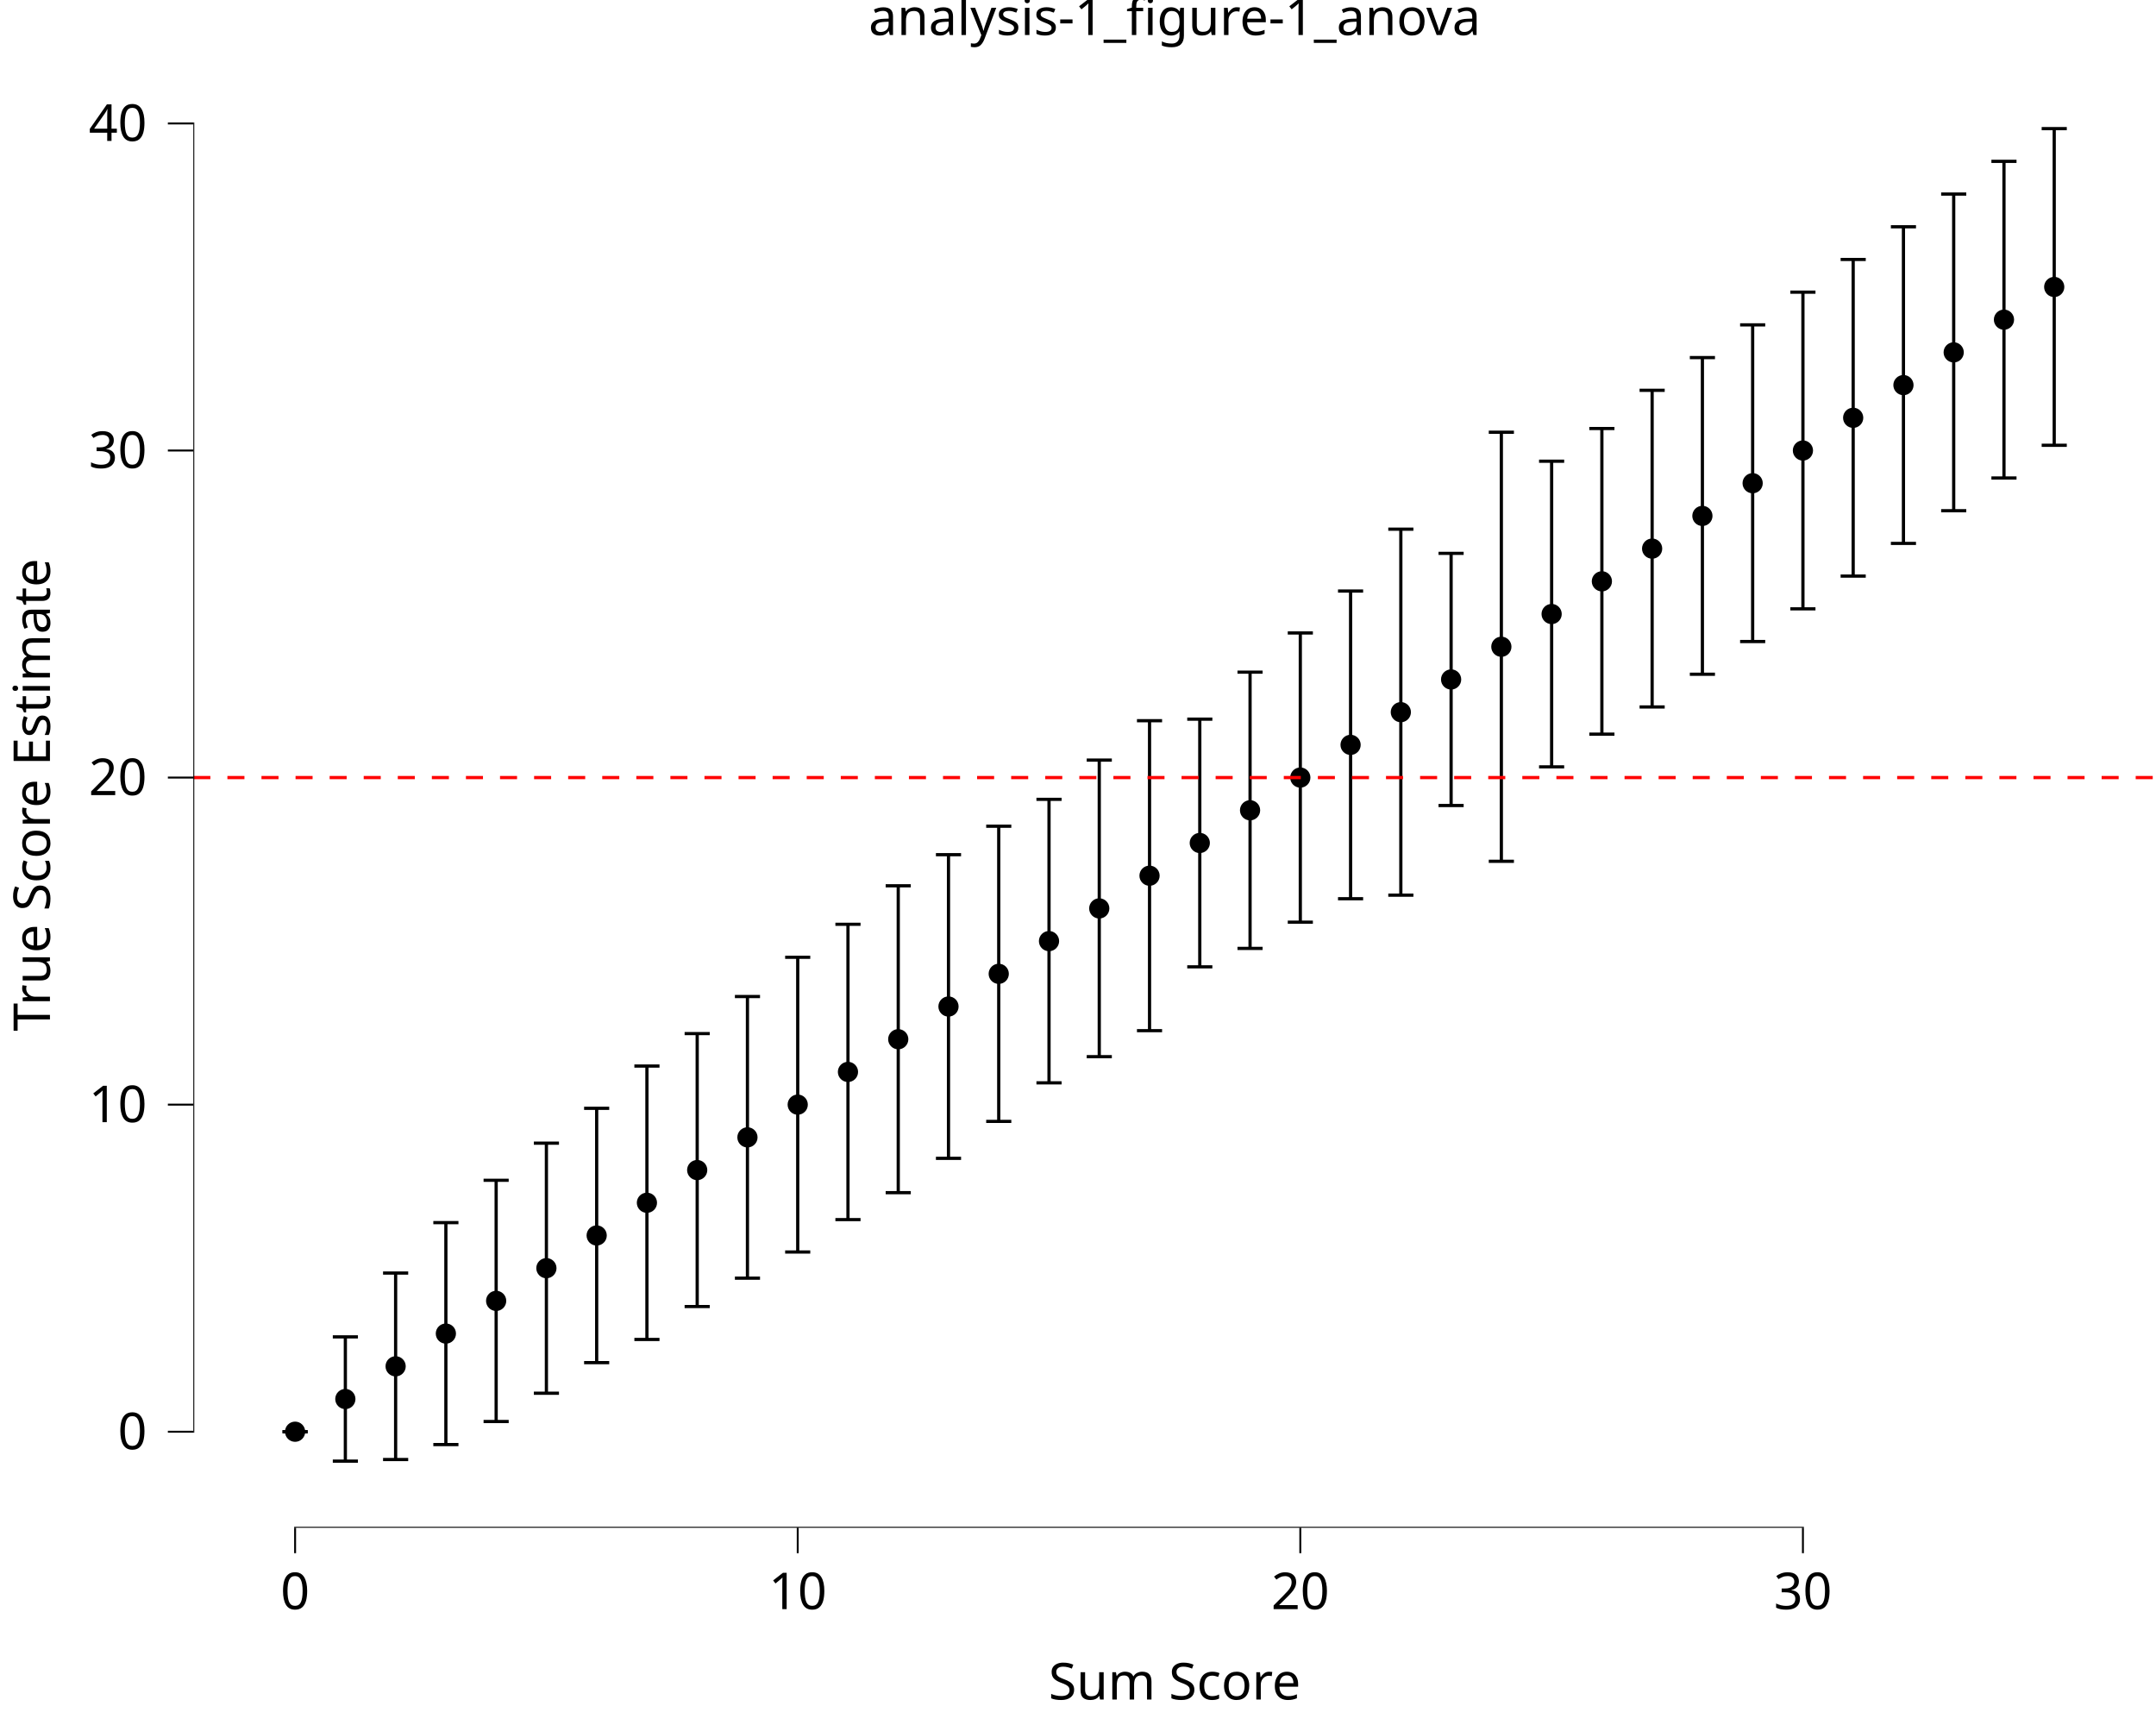
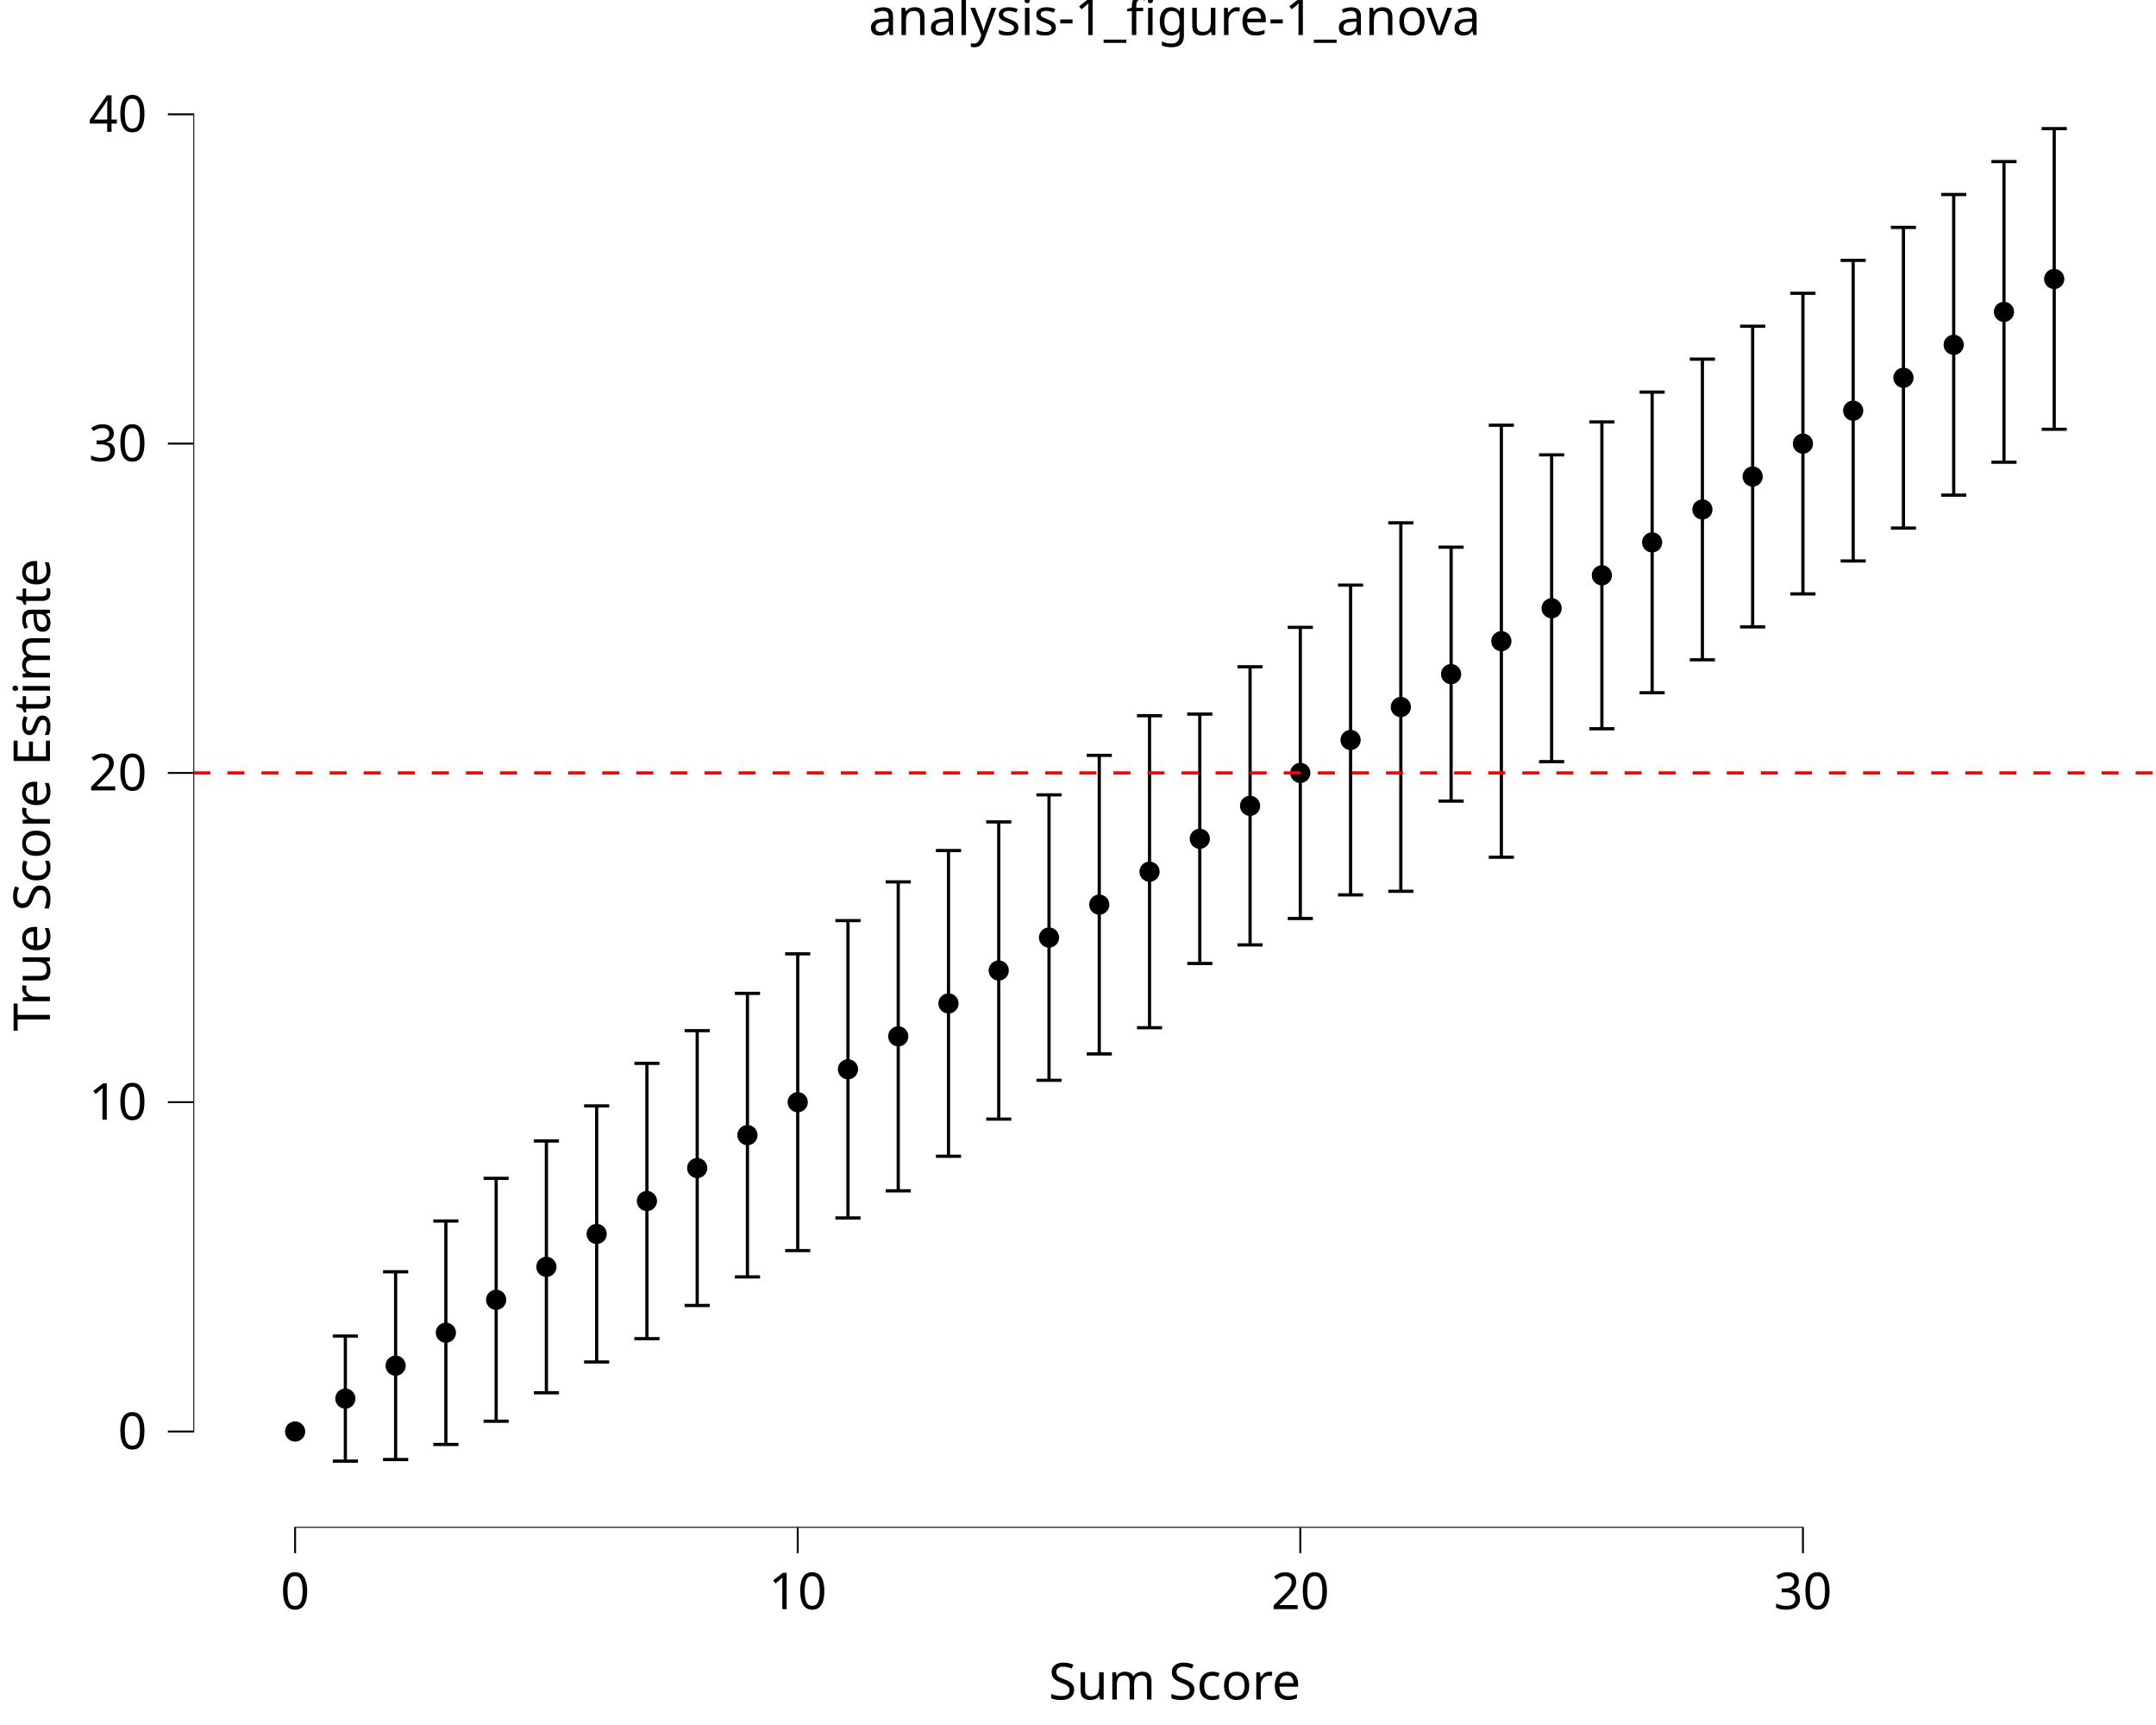
<svg xmlns="http://www.w3.org/2000/svg" class="svglite" data-engine-version="2.0" width="720.00pt" height="576.00pt" viewBox="0 0 720.00 576.00">
  <defs>
    <style type="text/css">
    .svglite line, .svglite polyline, .svglite polygon, .svglite path, .svglite rect, .svglite circle {
      fill: none;
      stroke: #000000;
      stroke-linecap: round;
      stroke-linejoin: round;
      stroke-miterlimit: 10.00;
    }
  </style>
  </defs>
  <rect width="100%" height="100%" style="stroke: none; fill: #FFFFFF;" />
  <defs>
    <clipPath id="cpMC4wMHw3MjAuMDB8MC4wMHw1NzYuMDA=">
      <rect x="0.00" y="0.00" width="720.00" height="576.00" />
    </clipPath>
  </defs>
  <g clip-path="url(#cpMC4wMHw3MjAuMDB8MC4wMHw1NzYuMDA=)">
    <rect x="-0" y="0.00" width="720.00" height="576.00" style="stroke-width: 10.67; stroke: none;" />
  </g>
  <defs>
    <clipPath id="cpNjQuNTZ8NzIwLjAwfDIwLjcxfDUxMC4xNA==">
      <rect x="64.56" y="20.71" width="655.44" height="489.43" />
    </clipPath>
  </defs>
  <g clip-path="url(#cpNjQuNTZ8NzIwLjAwfDIwLjcxfDUxMC4xNA==)">
    <rect x="64.56" y="20.71" width="655.44" height="489.43" style="stroke-width: 10.67; stroke: none;" />
-     <circle cx="98.55" cy="478.07" r="3.02" style="stroke-width: 0.71; fill: #000000;" />
-     <circle cx="115.33" cy="467.15" r="3.02" style="stroke-width: 0.71; fill: #000000;" />
-     <circle cx="132.12" cy="456.23" r="3.02" style="stroke-width: 0.71; fill: #000000;" />
-     <circle cx="148.90" cy="445.30" r="3.02" style="stroke-width: 0.71; fill: #000000;" />
-     <circle cx="165.69" cy="434.38" r="3.02" style="stroke-width: 0.71; fill: #000000;" />
-     <circle cx="182.47" cy="423.46" r="3.02" style="stroke-width: 0.71; fill: #000000;" />
-     <circle cx="199.26" cy="412.54" r="3.02" style="stroke-width: 0.71; fill: #000000;" />
-     <circle cx="216.04" cy="401.62" r="3.02" style="stroke-width: 0.71; fill: #000000;" />
-     <circle cx="232.83" cy="390.70" r="3.02" style="stroke-width: 0.71; fill: #000000;" />
-     <circle cx="249.61" cy="379.78" r="3.02" style="stroke-width: 0.71; fill: #000000;" />
-     <circle cx="266.40" cy="368.85" r="3.02" style="stroke-width: 0.71; fill: #000000;" />
-     <circle cx="283.18" cy="357.93" r="3.02" style="stroke-width: 0.71; fill: #000000;" />
-     <circle cx="299.97" cy="347.01" r="3.02" style="stroke-width: 0.71; fill: #000000;" />
-     <circle cx="316.75" cy="336.09" r="3.02" style="stroke-width: 0.71; fill: #000000;" />
-     <circle cx="333.53" cy="325.17" r="3.02" style="stroke-width: 0.71; fill: #000000;" />
-     <circle cx="350.32" cy="314.25" r="3.02" style="stroke-width: 0.71; fill: #000000;" />
-     <circle cx="367.10" cy="303.33" r="3.02" style="stroke-width: 0.71; fill: #000000;" />
-     <circle cx="383.89" cy="292.41" r="3.02" style="stroke-width: 0.71; fill: #000000;" />
-     <circle cx="400.67" cy="281.48" r="3.02" style="stroke-width: 0.71; fill: #000000;" />
-     <circle cx="417.46" cy="270.56" r="3.02" style="stroke-width: 0.71; fill: #000000;" />
-     <circle cx="434.24" cy="259.64" r="3.02" style="stroke-width: 0.71; fill: #000000;" />
-     <circle cx="451.03" cy="248.72" r="3.02" style="stroke-width: 0.71; fill: #000000;" />
-     <circle cx="467.81" cy="237.80" r="3.02" style="stroke-width: 0.71; fill: #000000;" />
-     <circle cx="484.60" cy="226.88" r="3.02" style="stroke-width: 0.71; fill: #000000;" />
-     <circle cx="501.38" cy="215.96" r="3.02" style="stroke-width: 0.71; fill: #000000;" />
-     <circle cx="518.17" cy="205.03" r="3.02" style="stroke-width: 0.71; fill: #000000;" />
-     <circle cx="534.95" cy="194.11" r="3.02" style="stroke-width: 0.71; fill: #000000;" />
-     <circle cx="551.73" cy="183.19" r="3.02" style="stroke-width: 0.71; fill: #000000;" />
-     <circle cx="568.52" cy="172.27" r="3.02" style="stroke-width: 0.71; fill: #000000;" />
-     <circle cx="585.30" cy="161.35" r="3.02" style="stroke-width: 0.71; fill: #000000;" />
-     <circle cx="602.09" cy="150.43" r="3.02" style="stroke-width: 0.71; fill: #000000;" />
-     <circle cx="618.87" cy="139.51" r="3.02" style="stroke-width: 0.71; fill: #000000;" />
-     <circle cx="635.66" cy="128.59" r="3.02" style="stroke-width: 0.71; fill: #000000;" />
-     <circle cx="652.44" cy="117.66" r="3.02" style="stroke-width: 0.71; fill: #000000;" />
-     <circle cx="669.23" cy="106.74" r="3.02" style="stroke-width: 0.71; fill: #000000;" />
-     <circle cx="686.01" cy="95.82" r="3.02" style="stroke-width: 0.71; fill: #000000;" />
-     <polyline points="94.35,478.07 102.75,478.07 " style="stroke-width: 1.07; stroke-linecap: butt;" />
-     <polyline points="98.55,478.07 98.55,478.07 " style="stroke-width: 1.07; stroke-linecap: butt;" />
-     <polyline points="94.35,478.07 102.75,478.07 " style="stroke-width: 1.07; stroke-linecap: butt;" />
-     <polyline points="111.14,446.40 119.53,446.40 " style="stroke-width: 1.07; stroke-linecap: butt;" />
-     <polyline points="115.33,446.40 115.33,487.89 " style="stroke-width: 1.07; stroke-linecap: butt;" />
+     <circle cx="98.55" cy="478.00" r="3.02" style="stroke-width: 0.71; fill: #000000;" />
+     <circle cx="115.33" cy="467.01" r="3.02" style="stroke-width: 0.71; fill: #000000;" />
+     <circle cx="132.12" cy="456.01" r="3.02" style="stroke-width: 0.71; fill: #000000;" />
+     <circle cx="148.90" cy="445.01" r="3.02" style="stroke-width: 0.71; fill: #000000;" />
+     <circle cx="165.69" cy="434.02" r="3.02" style="stroke-width: 0.71; fill: #000000;" />
+     <circle cx="182.47" cy="423.02" r="3.02" style="stroke-width: 0.71; fill: #000000;" />
+     <circle cx="199.26" cy="412.03" r="3.02" style="stroke-width: 0.71; fill: #000000;" />
+     <circle cx="216.04" cy="401.03" r="3.02" style="stroke-width: 0.71; fill: #000000;" />
+     <circle cx="232.83" cy="390.03" r="3.02" style="stroke-width: 0.71; fill: #000000;" />
+     <circle cx="249.61" cy="379.04" r="3.02" style="stroke-width: 0.71; fill: #000000;" />
+     <circle cx="266.40" cy="368.04" r="3.02" style="stroke-width: 0.71; fill: #000000;" />
+     <circle cx="283.18" cy="357.05" r="3.02" style="stroke-width: 0.71; fill: #000000;" />
+     <circle cx="299.97" cy="346.05" r="3.02" style="stroke-width: 0.71; fill: #000000;" />
+     <circle cx="316.75" cy="335.06" r="3.02" style="stroke-width: 0.71; fill: #000000;" />
+     <circle cx="333.53" cy="324.06" r="3.02" style="stroke-width: 0.71; fill: #000000;" />
+     <circle cx="350.32" cy="313.06" r="3.02" style="stroke-width: 0.71; fill: #000000;" />
+     <circle cx="367.10" cy="302.07" r="3.02" style="stroke-width: 0.71; fill: #000000;" />
+     <circle cx="383.89" cy="291.07" r="3.02" style="stroke-width: 0.71; fill: #000000;" />
+     <circle cx="400.67" cy="280.08" r="3.02" style="stroke-width: 0.71; fill: #000000;" />
+     <circle cx="417.46" cy="269.08" r="3.02" style="stroke-width: 0.71; fill: #000000;" />
+     <circle cx="434.24" cy="258.09" r="3.02" style="stroke-width: 0.71; fill: #000000;" />
+     <circle cx="451.03" cy="247.09" r="3.02" style="stroke-width: 0.71; fill: #000000;" />
+     <circle cx="467.81" cy="236.09" r="3.02" style="stroke-width: 0.71; fill: #000000;" />
+     <circle cx="484.60" cy="225.10" r="3.02" style="stroke-width: 0.71; fill: #000000;" />
+     <circle cx="501.38" cy="214.10" r="3.02" style="stroke-width: 0.71; fill: #000000;" />
+     <circle cx="518.17" cy="203.11" r="3.02" style="stroke-width: 0.71; fill: #000000;" />
+     <circle cx="534.95" cy="192.11" r="3.02" style="stroke-width: 0.71; fill: #000000;" />
+     <circle cx="551.73" cy="181.11" r="3.02" style="stroke-width: 0.71; fill: #000000;" />
+     <circle cx="568.52" cy="170.12" r="3.02" style="stroke-width: 0.71; fill: #000000;" />
+     <circle cx="585.30" cy="159.12" r="3.02" style="stroke-width: 0.71; fill: #000000;" />
+     <circle cx="602.09" cy="148.13" r="3.02" style="stroke-width: 0.71; fill: #000000;" />
+     <circle cx="618.87" cy="137.13" r="3.02" style="stroke-width: 0.71; fill: #000000;" />
+     <circle cx="635.66" cy="126.14" r="3.02" style="stroke-width: 0.71; fill: #000000;" />
+     <circle cx="652.44" cy="115.14" r="3.02" style="stroke-width: 0.71; fill: #000000;" />
+     <circle cx="669.23" cy="104.14" r="3.02" style="stroke-width: 0.71; fill: #000000;" />
+     <circle cx="686.01" cy="93.15" r="3.02" style="stroke-width: 0.71; fill: #000000;" />
+     <polyline points="111.14,446.12 119.53,446.12 " style="stroke-width: 1.07; stroke-linecap: butt;" />
+     <polyline points="115.33,446.12 115.33,487.89 " style="stroke-width: 1.07; stroke-linecap: butt;" />
    <polyline points="111.14,487.89 119.53,487.89 " style="stroke-width: 1.07; stroke-linecap: butt;" />
-     <polyline points="127.92,425.09 136.32,425.09 " style="stroke-width: 1.07; stroke-linecap: butt;" />
-     <polyline points="132.12,425.09 132.12,487.36 " style="stroke-width: 1.07; stroke-linecap: butt;" />
+     <polyline points="127.92,424.66 136.32,424.66 " style="stroke-width: 1.07; stroke-linecap: butt;" />
+     <polyline points="132.12,424.66 132.12,487.36 " style="stroke-width: 1.07; stroke-linecap: butt;" />
    <polyline points="127.92,487.36 136.32,487.36 " style="stroke-width: 1.07; stroke-linecap: butt;" />
-     <polyline points="144.71,408.25 153.10,408.25 " style="stroke-width: 1.07; stroke-linecap: butt;" />
-     <polyline points="148.90,408.25 148.90,482.36 " style="stroke-width: 1.07; stroke-linecap: butt;" />
-     <polyline points="144.71,482.36 153.10,482.36 " style="stroke-width: 1.07; stroke-linecap: butt;" />
-     <polyline points="161.49,394.11 169.88,394.11 " style="stroke-width: 1.07; stroke-linecap: butt;" />
-     <polyline points="165.69,394.11 165.69,474.66 " style="stroke-width: 1.07; stroke-linecap: butt;" />
-     <polyline points="161.49,474.66 169.88,474.66 " style="stroke-width: 1.07; stroke-linecap: butt;" />
-     <polyline points="178.28,381.71 186.67,381.71 " style="stroke-width: 1.07; stroke-linecap: butt;" />
-     <polyline points="182.47,381.71 182.47,465.21 " style="stroke-width: 1.07; stroke-linecap: butt;" />
-     <polyline points="178.28,465.21 186.67,465.21 " style="stroke-width: 1.07; stroke-linecap: butt;" />
-     <polyline points="195.06,370.08 203.45,370.08 " style="stroke-width: 1.07; stroke-linecap: butt;" />
-     <polyline points="199.26,370.08 199.26,455.00 " style="stroke-width: 1.07; stroke-linecap: butt;" />
-     <polyline points="195.06,455.00 203.45,455.00 " style="stroke-width: 1.07; stroke-linecap: butt;" />
-     <polyline points="211.85,355.97 220.24,355.97 " style="stroke-width: 1.07; stroke-linecap: butt;" />
-     <polyline points="216.04,355.97 216.04,447.27 " style="stroke-width: 1.07; stroke-linecap: butt;" />
-     <polyline points="211.85,447.27 220.24,447.27 " style="stroke-width: 1.07; stroke-linecap: butt;" />
-     <polyline points="228.63,345.13 237.02,345.13 " style="stroke-width: 1.07; stroke-linecap: butt;" />
-     <polyline points="232.83,345.13 232.83,436.27 " style="stroke-width: 1.07; stroke-linecap: butt;" />
-     <polyline points="228.63,436.27 237.02,436.27 " style="stroke-width: 1.07; stroke-linecap: butt;" />
-     <polyline points="245.42,332.76 253.81,332.76 " style="stroke-width: 1.07; stroke-linecap: butt;" />
-     <polyline points="249.61,332.76 249.61,426.80 " style="stroke-width: 1.07; stroke-linecap: butt;" />
-     <polyline points="245.42,426.80 253.81,426.80 " style="stroke-width: 1.07; stroke-linecap: butt;" />
-     <polyline points="262.20,319.65 270.59,319.65 " style="stroke-width: 1.07; stroke-linecap: butt;" />
-     <polyline points="266.40,319.65 266.40,418.06 " style="stroke-width: 1.07; stroke-linecap: butt;" />
-     <polyline points="262.20,418.06 270.59,418.06 " style="stroke-width: 1.07; stroke-linecap: butt;" />
-     <polyline points="278.98,308.63 287.38,308.63 " style="stroke-width: 1.07; stroke-linecap: butt;" />
-     <polyline points="283.18,308.63 283.18,407.24 " style="stroke-width: 1.07; stroke-linecap: butt;" />
-     <polyline points="278.98,407.24 287.38,407.24 " style="stroke-width: 1.07; stroke-linecap: butt;" />
-     <polyline points="295.77,295.78 304.16,295.78 " style="stroke-width: 1.07; stroke-linecap: butt;" />
-     <polyline points="299.97,295.78 299.97,398.24 " style="stroke-width: 1.07; stroke-linecap: butt;" />
-     <polyline points="295.77,398.24 304.16,398.24 " style="stroke-width: 1.07; stroke-linecap: butt;" />
-     <polyline points="312.55,285.39 320.95,285.39 " style="stroke-width: 1.07; stroke-linecap: butt;" />
-     <polyline points="316.75,285.39 316.75,386.79 " style="stroke-width: 1.07; stroke-linecap: butt;" />
-     <polyline points="312.55,386.79 320.95,386.79 " style="stroke-width: 1.07; stroke-linecap: butt;" />
-     <polyline points="329.34,275.89 337.73,275.89 " style="stroke-width: 1.07; stroke-linecap: butt;" />
-     <polyline points="333.53,275.89 333.53,374.45 " style="stroke-width: 1.07; stroke-linecap: butt;" />
-     <polyline points="329.34,374.45 337.73,374.45 " style="stroke-width: 1.07; stroke-linecap: butt;" />
-     <polyline points="346.12,266.91 354.52,266.91 " style="stroke-width: 1.07; stroke-linecap: butt;" />
-     <polyline points="350.32,266.91 350.32,361.58 " style="stroke-width: 1.07; stroke-linecap: butt;" />
-     <polyline points="346.12,361.58 354.52,361.58 " style="stroke-width: 1.07; stroke-linecap: butt;" />
-     <polyline points="362.91,253.81 371.30,253.81 " style="stroke-width: 1.07; stroke-linecap: butt;" />
-     <polyline points="367.10,253.81 367.10,352.84 " style="stroke-width: 1.07; stroke-linecap: butt;" />
-     <polyline points="362.91,352.84 371.30,352.84 " style="stroke-width: 1.07; stroke-linecap: butt;" />
-     <polyline points="379.69,240.66 388.08,240.66 " style="stroke-width: 1.07; stroke-linecap: butt;" />
-     <polyline points="383.89,240.66 383.89,344.15 " style="stroke-width: 1.07; stroke-linecap: butt;" />
-     <polyline points="379.69,344.15 388.08,344.15 " style="stroke-width: 1.07; stroke-linecap: butt;" />
-     <polyline points="396.48,240.13 404.87,240.13 " style="stroke-width: 1.07; stroke-linecap: butt;" />
-     <polyline points="400.67,240.13 400.67,322.84 " style="stroke-width: 1.07; stroke-linecap: butt;" />
-     <polyline points="396.48,322.84 404.87,322.84 " style="stroke-width: 1.07; stroke-linecap: butt;" />
-     <polyline points="413.26,224.44 421.65,224.44 " style="stroke-width: 1.07; stroke-linecap: butt;" />
-     <polyline points="417.46,224.44 417.46,316.68 " style="stroke-width: 1.07; stroke-linecap: butt;" />
-     <polyline points="413.26,316.68 421.65,316.68 " style="stroke-width: 1.07; stroke-linecap: butt;" />
-     <polyline points="430.05,211.36 438.44,211.36 " style="stroke-width: 1.07; stroke-linecap: butt;" />
-     <polyline points="434.24,211.36 434.24,307.92 " style="stroke-width: 1.07; stroke-linecap: butt;" />
-     <polyline points="430.05,307.92 438.44,307.92 " style="stroke-width: 1.07; stroke-linecap: butt;" />
-     <polyline points="446.83,197.35 455.22,197.35 " style="stroke-width: 1.07; stroke-linecap: butt;" />
-     <polyline points="451.03,197.35 451.03,300.09 " style="stroke-width: 1.07; stroke-linecap: butt;" />
-     <polyline points="446.83,300.09 455.22,300.09 " style="stroke-width: 1.07; stroke-linecap: butt;" />
-     <polyline points="463.62,176.70 472.01,176.70 " style="stroke-width: 1.07; stroke-linecap: butt;" />
-     <polyline points="467.81,176.70 467.81,298.90 " style="stroke-width: 1.07; stroke-linecap: butt;" />
-     <polyline points="463.62,298.90 472.01,298.90 " style="stroke-width: 1.07; stroke-linecap: butt;" />
-     <polyline points="480.40,184.77 488.79,184.77 " style="stroke-width: 1.07; stroke-linecap: butt;" />
-     <polyline points="484.60,184.77 484.60,268.98 " style="stroke-width: 1.07; stroke-linecap: butt;" />
-     <polyline points="480.40,268.98 488.79,268.98 " style="stroke-width: 1.07; stroke-linecap: butt;" />
-     <polyline points="497.18,144.32 505.58,144.32 " style="stroke-width: 1.07; stroke-linecap: butt;" />
-     <polyline points="501.38,144.32 501.38,287.59 " style="stroke-width: 1.07; stroke-linecap: butt;" />
-     <polyline points="497.18,287.59 505.58,287.59 " style="stroke-width: 1.07; stroke-linecap: butt;" />
-     <polyline points="513.97,154.01 522.36,154.01 " style="stroke-width: 1.07; stroke-linecap: butt;" />
-     <polyline points="518.17,154.01 518.17,256.06 " style="stroke-width: 1.07; stroke-linecap: butt;" />
-     <polyline points="513.97,256.06 522.36,256.06 " style="stroke-width: 1.07; stroke-linecap: butt;" />
-     <polyline points="530.75,143.09 539.15,143.09 " style="stroke-width: 1.07; stroke-linecap: butt;" />
-     <polyline points="534.95,143.09 534.95,245.14 " style="stroke-width: 1.07; stroke-linecap: butt;" />
-     <polyline points="530.75,245.14 539.15,245.14 " style="stroke-width: 1.07; stroke-linecap: butt;" />
-     <polyline points="547.54,130.33 555.93,130.33 " style="stroke-width: 1.07; stroke-linecap: butt;" />
-     <polyline points="551.73,130.33 551.73,236.06 " style="stroke-width: 1.07; stroke-linecap: butt;" />
-     <polyline points="547.54,236.06 555.93,236.06 " style="stroke-width: 1.07; stroke-linecap: butt;" />
-     <polyline points="564.32,119.40 572.72,119.40 " style="stroke-width: 1.07; stroke-linecap: butt;" />
-     <polyline points="568.52,119.40 568.52,225.14 " style="stroke-width: 1.07; stroke-linecap: butt;" />
-     <polyline points="564.32,225.14 572.72,225.14 " style="stroke-width: 1.07; stroke-linecap: butt;" />
-     <polyline points="581.11,108.48 589.50,108.48 " style="stroke-width: 1.07; stroke-linecap: butt;" />
-     <polyline points="585.30,108.48 585.30,214.22 " style="stroke-width: 1.07; stroke-linecap: butt;" />
-     <polyline points="581.11,214.22 589.50,214.22 " style="stroke-width: 1.07; stroke-linecap: butt;" />
-     <polyline points="597.89,97.56 606.28,97.56 " style="stroke-width: 1.07; stroke-linecap: butt;" />
-     <polyline points="602.09,97.56 602.09,203.30 " style="stroke-width: 1.07; stroke-linecap: butt;" />
-     <polyline points="597.89,203.30 606.28,203.30 " style="stroke-width: 1.07; stroke-linecap: butt;" />
-     <polyline points="614.68,86.64 623.07,86.64 " style="stroke-width: 1.07; stroke-linecap: butt;" />
-     <polyline points="618.87,86.64 618.87,192.37 " style="stroke-width: 1.07; stroke-linecap: butt;" />
-     <polyline points="614.68,192.37 623.07,192.37 " style="stroke-width: 1.07; stroke-linecap: butt;" />
-     <polyline points="631.46,75.72 639.85,75.72 " style="stroke-width: 1.07; stroke-linecap: butt;" />
-     <polyline points="635.66,75.72 635.66,181.45 " style="stroke-width: 1.07; stroke-linecap: butt;" />
-     <polyline points="631.46,181.45 639.85,181.45 " style="stroke-width: 1.07; stroke-linecap: butt;" />
-     <polyline points="648.25,64.80 656.64,64.80 " style="stroke-width: 1.07; stroke-linecap: butt;" />
-     <polyline points="652.44,64.80 652.44,170.53 " style="stroke-width: 1.07; stroke-linecap: butt;" />
-     <polyline points="648.25,170.53 656.64,170.53 " style="stroke-width: 1.07; stroke-linecap: butt;" />
-     <polyline points="665.03,53.88 673.42,53.88 " style="stroke-width: 1.07; stroke-linecap: butt;" />
-     <polyline points="669.23,53.88 669.23,159.61 " style="stroke-width: 1.07; stroke-linecap: butt;" />
-     <polyline points="665.03,159.61 673.42,159.61 " style="stroke-width: 1.07; stroke-linecap: butt;" />
+     <polyline points="144.71,407.71 153.10,407.71 " style="stroke-width: 1.07; stroke-linecap: butt;" />
+     <polyline points="148.90,407.71 148.90,482.32 " style="stroke-width: 1.07; stroke-linecap: butt;" />
+     <polyline points="144.71,482.32 153.10,482.32 " style="stroke-width: 1.07; stroke-linecap: butt;" />
+     <polyline points="161.49,393.47 169.88,393.47 " style="stroke-width: 1.07; stroke-linecap: butt;" />
+     <polyline points="165.69,393.47 165.69,474.57 " style="stroke-width: 1.07; stroke-linecap: butt;" />
+     <polyline points="161.49,474.57 169.88,474.57 " style="stroke-width: 1.07; stroke-linecap: butt;" />
+     <polyline points="178.28,380.99 186.67,380.99 " style="stroke-width: 1.07; stroke-linecap: butt;" />
+     <polyline points="182.47,380.99 182.47,465.06 " style="stroke-width: 1.07; stroke-linecap: butt;" />
+     <polyline points="178.28,465.06 186.67,465.06 " style="stroke-width: 1.07; stroke-linecap: butt;" />
+     <polyline points="195.06,369.28 203.45,369.28 " style="stroke-width: 1.07; stroke-linecap: butt;" />
+     <polyline points="199.26,369.28 199.26,454.78 " style="stroke-width: 1.07; stroke-linecap: butt;" />
+     <polyline points="195.06,454.78 203.45,454.78 " style="stroke-width: 1.07; stroke-linecap: butt;" />
+     <polyline points="211.85,355.07 220.24,355.07 " style="stroke-width: 1.07; stroke-linecap: butt;" />
+     <polyline points="216.04,355.07 216.04,446.99 " style="stroke-width: 1.07; stroke-linecap: butt;" />
+     <polyline points="211.85,446.99 220.24,446.99 " style="stroke-width: 1.07; stroke-linecap: butt;" />
+     <polyline points="228.63,344.15 237.02,344.15 " style="stroke-width: 1.07; stroke-linecap: butt;" />
+     <polyline points="232.83,344.15 232.83,435.92 " style="stroke-width: 1.07; stroke-linecap: butt;" />
+     <polyline points="228.63,435.92 237.02,435.92 " style="stroke-width: 1.07; stroke-linecap: butt;" />
+     <polyline points="245.42,331.70 253.81,331.70 " style="stroke-width: 1.07; stroke-linecap: butt;" />
+     <polyline points="249.61,331.70 249.61,426.38 " style="stroke-width: 1.07; stroke-linecap: butt;" />
+     <polyline points="245.42,426.38 253.81,426.38 " style="stroke-width: 1.07; stroke-linecap: butt;" />
+     <polyline points="262.20,318.50 270.59,318.50 " style="stroke-width: 1.07; stroke-linecap: butt;" />
+     <polyline points="266.40,318.50 266.40,417.59 " style="stroke-width: 1.07; stroke-linecap: butt;" />
+     <polyline points="262.20,417.59 270.59,417.59 " style="stroke-width: 1.07; stroke-linecap: butt;" />
+     <polyline points="278.98,307.40 287.38,307.40 " style="stroke-width: 1.07; stroke-linecap: butt;" />
+     <polyline points="283.18,307.40 283.18,406.69 " style="stroke-width: 1.07; stroke-linecap: butt;" />
+     <polyline points="278.98,406.69 287.38,406.69 " style="stroke-width: 1.07; stroke-linecap: butt;" />
+     <polyline points="295.77,294.47 304.16,294.47 " style="stroke-width: 1.07; stroke-linecap: butt;" />
+     <polyline points="299.97,294.47 299.97,397.63 " style="stroke-width: 1.07; stroke-linecap: butt;" />
+     <polyline points="295.77,397.63 304.16,397.63 " style="stroke-width: 1.07; stroke-linecap: butt;" />
+     <polyline points="312.55,284.01 320.95,284.01 " style="stroke-width: 1.07; stroke-linecap: butt;" />
+     <polyline points="316.75,284.01 316.75,386.10 " style="stroke-width: 1.07; stroke-linecap: butt;" />
+     <polyline points="312.55,386.10 320.95,386.10 " style="stroke-width: 1.07; stroke-linecap: butt;" />
+     <polyline points="329.34,274.44 337.73,274.44 " style="stroke-width: 1.07; stroke-linecap: butt;" />
+     <polyline points="333.53,274.44 333.53,373.68 " style="stroke-width: 1.07; stroke-linecap: butt;" />
+     <polyline points="329.34,373.68 337.73,373.68 " style="stroke-width: 1.07; stroke-linecap: butt;" />
+     <polyline points="346.12,265.41 354.52,265.41 " style="stroke-width: 1.07; stroke-linecap: butt;" />
+     <polyline points="350.32,265.41 350.32,360.72 " style="stroke-width: 1.07; stroke-linecap: butt;" />
+     <polyline points="346.12,360.72 354.52,360.72 " style="stroke-width: 1.07; stroke-linecap: butt;" />
+     <polyline points="362.91,252.22 371.30,252.22 " style="stroke-width: 1.07; stroke-linecap: butt;" />
+     <polyline points="367.10,252.22 367.10,351.92 " style="stroke-width: 1.07; stroke-linecap: butt;" />
+     <polyline points="362.91,351.92 371.30,351.92 " style="stroke-width: 1.07; stroke-linecap: butt;" />
+     <polyline points="379.69,238.98 388.08,238.98 " style="stroke-width: 1.07; stroke-linecap: butt;" />
+     <polyline points="383.89,238.98 383.89,343.17 " style="stroke-width: 1.07; stroke-linecap: butt;" />
+     <polyline points="379.69,343.17 388.08,343.17 " style="stroke-width: 1.07; stroke-linecap: butt;" />
+     <polyline points="396.48,238.44 404.87,238.44 " style="stroke-width: 1.07; stroke-linecap: butt;" />
+     <polyline points="400.67,238.44 400.67,321.71 " style="stroke-width: 1.07; stroke-linecap: butt;" />
+     <polyline points="396.48,321.71 404.87,321.71 " style="stroke-width: 1.07; stroke-linecap: butt;" />
+     <polyline points="413.26,222.65 421.65,222.65 " style="stroke-width: 1.07; stroke-linecap: butt;" />
+     <polyline points="417.46,222.65 417.46,315.52 " style="stroke-width: 1.07; stroke-linecap: butt;" />
+     <polyline points="413.26,315.52 421.65,315.52 " style="stroke-width: 1.07; stroke-linecap: butt;" />
+     <polyline points="430.05,209.48 438.44,209.48 " style="stroke-width: 1.07; stroke-linecap: butt;" />
+     <polyline points="434.24,209.48 434.24,306.70 " style="stroke-width: 1.07; stroke-linecap: butt;" />
+     <polyline points="430.05,306.70 438.44,306.70 " style="stroke-width: 1.07; stroke-linecap: butt;" />
+     <polyline points="446.83,195.37 455.22,195.37 " style="stroke-width: 1.07; stroke-linecap: butt;" />
+     <polyline points="451.03,195.37 451.03,298.81 " style="stroke-width: 1.07; stroke-linecap: butt;" />
+     <polyline points="446.83,298.81 455.22,298.81 " style="stroke-width: 1.07; stroke-linecap: butt;" />
+     <polyline points="463.62,174.58 472.01,174.58 " style="stroke-width: 1.07; stroke-linecap: butt;" />
+     <polyline points="467.81,174.58 467.81,297.61 " style="stroke-width: 1.07; stroke-linecap: butt;" />
+     <polyline points="463.62,297.61 472.01,297.61 " style="stroke-width: 1.07; stroke-linecap: butt;" />
+     <polyline points="480.40,182.70 488.79,182.70 " style="stroke-width: 1.07; stroke-linecap: butt;" />
+     <polyline points="484.60,182.70 484.60,267.49 " style="stroke-width: 1.07; stroke-linecap: butt;" />
+     <polyline points="480.40,267.49 488.79,267.49 " style="stroke-width: 1.07; stroke-linecap: butt;" />
+     <polyline points="497.18,141.98 505.58,141.98 " style="stroke-width: 1.07; stroke-linecap: butt;" />
+     <polyline points="501.38,141.98 501.38,286.23 " style="stroke-width: 1.07; stroke-linecap: butt;" />
+     <polyline points="497.18,286.23 505.58,286.23 " style="stroke-width: 1.07; stroke-linecap: butt;" />
+     <polyline points="513.97,151.88 522.36,151.88 " style="stroke-width: 1.07; stroke-linecap: butt;" />
+     <polyline points="518.17,151.88 518.17,254.33 " style="stroke-width: 1.07; stroke-linecap: butt;" />
+     <polyline points="513.97,254.33 522.36,254.33 " style="stroke-width: 1.07; stroke-linecap: butt;" />
+     <polyline points="530.75,140.88 539.15,140.88 " style="stroke-width: 1.07; stroke-linecap: butt;" />
+     <polyline points="534.95,140.88 534.95,243.34 " style="stroke-width: 1.07; stroke-linecap: butt;" />
+     <polyline points="530.75,243.34 539.15,243.34 " style="stroke-width: 1.07; stroke-linecap: butt;" />
+     <polyline points="547.54,130.92 555.93,130.92 " style="stroke-width: 1.07; stroke-linecap: butt;" />
+     <polyline points="551.73,130.92 551.73,231.31 " style="stroke-width: 1.07; stroke-linecap: butt;" />
+     <polyline points="547.54,231.31 555.93,231.31 " style="stroke-width: 1.07; stroke-linecap: butt;" />
+     <polyline points="564.32,119.93 572.72,119.93 " style="stroke-width: 1.07; stroke-linecap: butt;" />
+     <polyline points="568.52,119.93 568.52,220.31 " style="stroke-width: 1.07; stroke-linecap: butt;" />
+     <polyline points="564.32,220.31 572.72,220.31 " style="stroke-width: 1.07; stroke-linecap: butt;" />
+     <polyline points="581.11,108.93 589.50,108.93 " style="stroke-width: 1.07; stroke-linecap: butt;" />
+     <polyline points="585.30,108.93 585.30,209.32 " style="stroke-width: 1.07; stroke-linecap: butt;" />
+     <polyline points="581.11,209.32 589.50,209.32 " style="stroke-width: 1.07; stroke-linecap: butt;" />
+     <polyline points="597.89,97.93 606.28,97.93 " style="stroke-width: 1.07; stroke-linecap: butt;" />
+     <polyline points="602.09,97.93 602.09,198.32 " style="stroke-width: 1.07; stroke-linecap: butt;" />
+     <polyline points="597.89,198.32 606.28,198.32 " style="stroke-width: 1.07; stroke-linecap: butt;" />
+     <polyline points="614.68,86.94 623.07,86.94 " style="stroke-width: 1.07; stroke-linecap: butt;" />
+     <polyline points="618.87,86.94 618.87,187.32 " style="stroke-width: 1.07; stroke-linecap: butt;" />
+     <polyline points="614.68,187.32 623.07,187.32 " style="stroke-width: 1.07; stroke-linecap: butt;" />
+     <polyline points="631.46,75.94 639.85,75.94 " style="stroke-width: 1.07; stroke-linecap: butt;" />
+     <polyline points="635.66,75.94 635.66,176.33 " style="stroke-width: 1.07; stroke-linecap: butt;" />
+     <polyline points="631.46,176.33 639.85,176.33 " style="stroke-width: 1.07; stroke-linecap: butt;" />
+     <polyline points="648.25,64.95 656.64,64.95 " style="stroke-width: 1.07; stroke-linecap: butt;" />
+     <polyline points="652.44,64.95 652.44,165.33 " style="stroke-width: 1.07; stroke-linecap: butt;" />
+     <polyline points="648.25,165.33 656.64,165.33 " style="stroke-width: 1.07; stroke-linecap: butt;" />
+     <polyline points="665.03,53.95 673.42,53.95 " style="stroke-width: 1.07; stroke-linecap: butt;" />
+     <polyline points="669.23,53.95 669.23,154.34 " style="stroke-width: 1.07; stroke-linecap: butt;" />
+     <polyline points="665.03,154.34 673.42,154.34 " style="stroke-width: 1.07; stroke-linecap: butt;" />
    <polyline points="681.82,42.95 690.21,42.95 " style="stroke-width: 1.07; stroke-linecap: butt;" />
-     <polyline points="686.01,42.95 686.01,148.69 " style="stroke-width: 1.07; stroke-linecap: butt;" />
-     <polyline points="681.82,148.69 690.21,148.69 " style="stroke-width: 1.07; stroke-linecap: butt;" />
-     <line x1="64.56" y1="259.64" x2="720.00" y2="259.64" style="stroke-width: 1.07; stroke: #FF0000; stroke-dasharray: 5.69,5.69; stroke-linecap: butt;" />
+     <polyline points="686.01,42.95 686.01,143.34 " style="stroke-width: 1.07; stroke-linecap: butt;" />
+     <polyline points="681.82,143.34 690.21,143.34 " style="stroke-width: 1.07; stroke-linecap: butt;" />
+     <line x1="64.56" y1="258.09" x2="720.00" y2="258.09" style="stroke-width: 1.07; stroke: #FF0000; stroke-dasharray: 5.69,5.69; stroke-linecap: butt;" />
    <line x1="98.23" y1="510.14" x2="602.41" y2="510.14" style="stroke-width: 0.64; stroke-linecap: butt;" />
-     <line x1="64.56" y1="478.39" x2="64.56" y2="40.90" style="stroke-width: 0.64; stroke-linecap: butt;" />
+     <line x1="64.56" y1="478.32" x2="64.56" y2="37.85" style="stroke-width: 0.64; stroke-linecap: butt;" />
    <rect x="64.56" y="20.71" width="655.44" height="489.43" style="stroke-width: 0.00; stroke: none;" />
  </g>
  <g clip-path="url(#cpMC4wMHw3MjAuMDB8MC4wMHw1NzYuMDA=)">
    <polyline points="64.56,510.14 64.56,20.71 " style="stroke-width: 0.00; stroke: none; stroke-linecap: butt;" />
-     <text x="49.08" y="483.92" text-anchor="end" style="font-size: 17.00px; font-family: sans;" textLength="9.46px" lengthAdjust="spacingAndGlyphs">0</text>
-     <text x="49.08" y="374.70" text-anchor="end" style="font-size: 17.00px; font-family: sans;" textLength="18.91px" lengthAdjust="spacingAndGlyphs">10</text>
-     <text x="49.08" y="265.49" text-anchor="end" style="font-size: 17.00px; font-family: sans;" textLength="18.91px" lengthAdjust="spacingAndGlyphs">20</text>
-     <text x="49.08" y="156.28" text-anchor="end" style="font-size: 17.00px; font-family: sans;" textLength="18.91px" lengthAdjust="spacingAndGlyphs">30</text>
-     <text x="49.08" y="47.06" text-anchor="end" style="font-size: 17.00px; font-family: sans;" textLength="18.91px" lengthAdjust="spacingAndGlyphs">40</text>
-     <polyline points="56.06,478.07 64.56,478.07 " style="stroke-width: 0.64; stroke-linecap: butt;" />
-     <polyline points="56.06,368.85 64.56,368.85 " style="stroke-width: 0.64; stroke-linecap: butt;" />
-     <polyline points="56.06,259.64 64.56,259.64 " style="stroke-width: 0.64; stroke-linecap: butt;" />
-     <polyline points="56.06,150.43 64.56,150.43 " style="stroke-width: 0.64; stroke-linecap: butt;" />
-     <polyline points="56.06,41.22 64.56,41.22 " style="stroke-width: 0.64; stroke-linecap: butt;" />
+     <text x="49.08" y="483.85" text-anchor="end" style="font-size: 17.00px; font-family: sans;" textLength="9.46px" lengthAdjust="spacingAndGlyphs">0</text>
+     <text x="49.08" y="373.89" text-anchor="end" style="font-size: 17.00px; font-family: sans;" textLength="18.91px" lengthAdjust="spacingAndGlyphs">10</text>
+     <text x="49.08" y="263.93" text-anchor="end" style="font-size: 17.00px; font-family: sans;" textLength="18.91px" lengthAdjust="spacingAndGlyphs">20</text>
+     <text x="49.08" y="153.98" text-anchor="end" style="font-size: 17.00px; font-family: sans;" textLength="18.91px" lengthAdjust="spacingAndGlyphs">30</text>
+     <text x="49.08" y="44.02" text-anchor="end" style="font-size: 17.00px; font-family: sans;" textLength="18.91px" lengthAdjust="spacingAndGlyphs">40</text>
+     <polyline points="56.06,478.00 64.56,478.00 " style="stroke-width: 0.64; stroke-linecap: butt;" />
+     <polyline points="56.06,368.04 64.56,368.04 " style="stroke-width: 0.64; stroke-linecap: butt;" />
+     <polyline points="56.06,258.09 64.56,258.09 " style="stroke-width: 0.64; stroke-linecap: butt;" />
+     <polyline points="56.06,148.13 64.56,148.13 " style="stroke-width: 0.64; stroke-linecap: butt;" />
+     <polyline points="56.06,38.17 64.56,38.17 " style="stroke-width: 0.64; stroke-linecap: butt;" />
    <polyline points="64.56,510.14 720.00,510.14 " style="stroke-width: 0.00; stroke: none; stroke-linecap: butt;" />
    <polyline points="98.55,518.64 98.55,510.14 " style="stroke-width: 0.64; stroke-linecap: butt;" />
    <polyline points="266.40,518.64 266.40,510.14 " style="stroke-width: 0.64; stroke-linecap: butt;" />
    <polyline points="434.24,518.64 434.24,510.14 " style="stroke-width: 0.64; stroke-linecap: butt;" />
    <polyline points="602.09,518.64 602.09,510.14 " style="stroke-width: 0.64; stroke-linecap: butt;" />
    <text x="98.55" y="537.32" text-anchor="middle" style="font-size: 17.00px; font-family: sans;" textLength="9.46px" lengthAdjust="spacingAndGlyphs">0</text>
    <text x="266.40" y="537.32" text-anchor="middle" style="font-size: 17.00px; font-family: sans;" textLength="18.91px" lengthAdjust="spacingAndGlyphs">10</text>
    <text x="434.24" y="537.32" text-anchor="middle" style="font-size: 17.00px; font-family: sans;" textLength="18.91px" lengthAdjust="spacingAndGlyphs">20</text>
    <text x="602.09" y="537.32" text-anchor="middle" style="font-size: 17.00px; font-family: sans;" textLength="18.91px" lengthAdjust="spacingAndGlyphs">30</text>
    <text x="392.28" y="567.49" text-anchor="middle" style="font-size: 17.00px; font-family: sans;" textLength="84.11px" lengthAdjust="spacingAndGlyphs">Sum Score</text>
    <text transform="translate(16.68,265.42) rotate(-90)" text-anchor="middle" style="font-size: 17.00px; font-family: sans;" textLength="154.97px" lengthAdjust="spacingAndGlyphs">True Score Estimate</text>
    <text x="392.28" y="11.70" text-anchor="middle" style="font-size: 17.00px; font-family: sans;" textLength="199.43px" lengthAdjust="spacingAndGlyphs">analysis-1_figure-1_anova</text>
  </g>
</svg>
